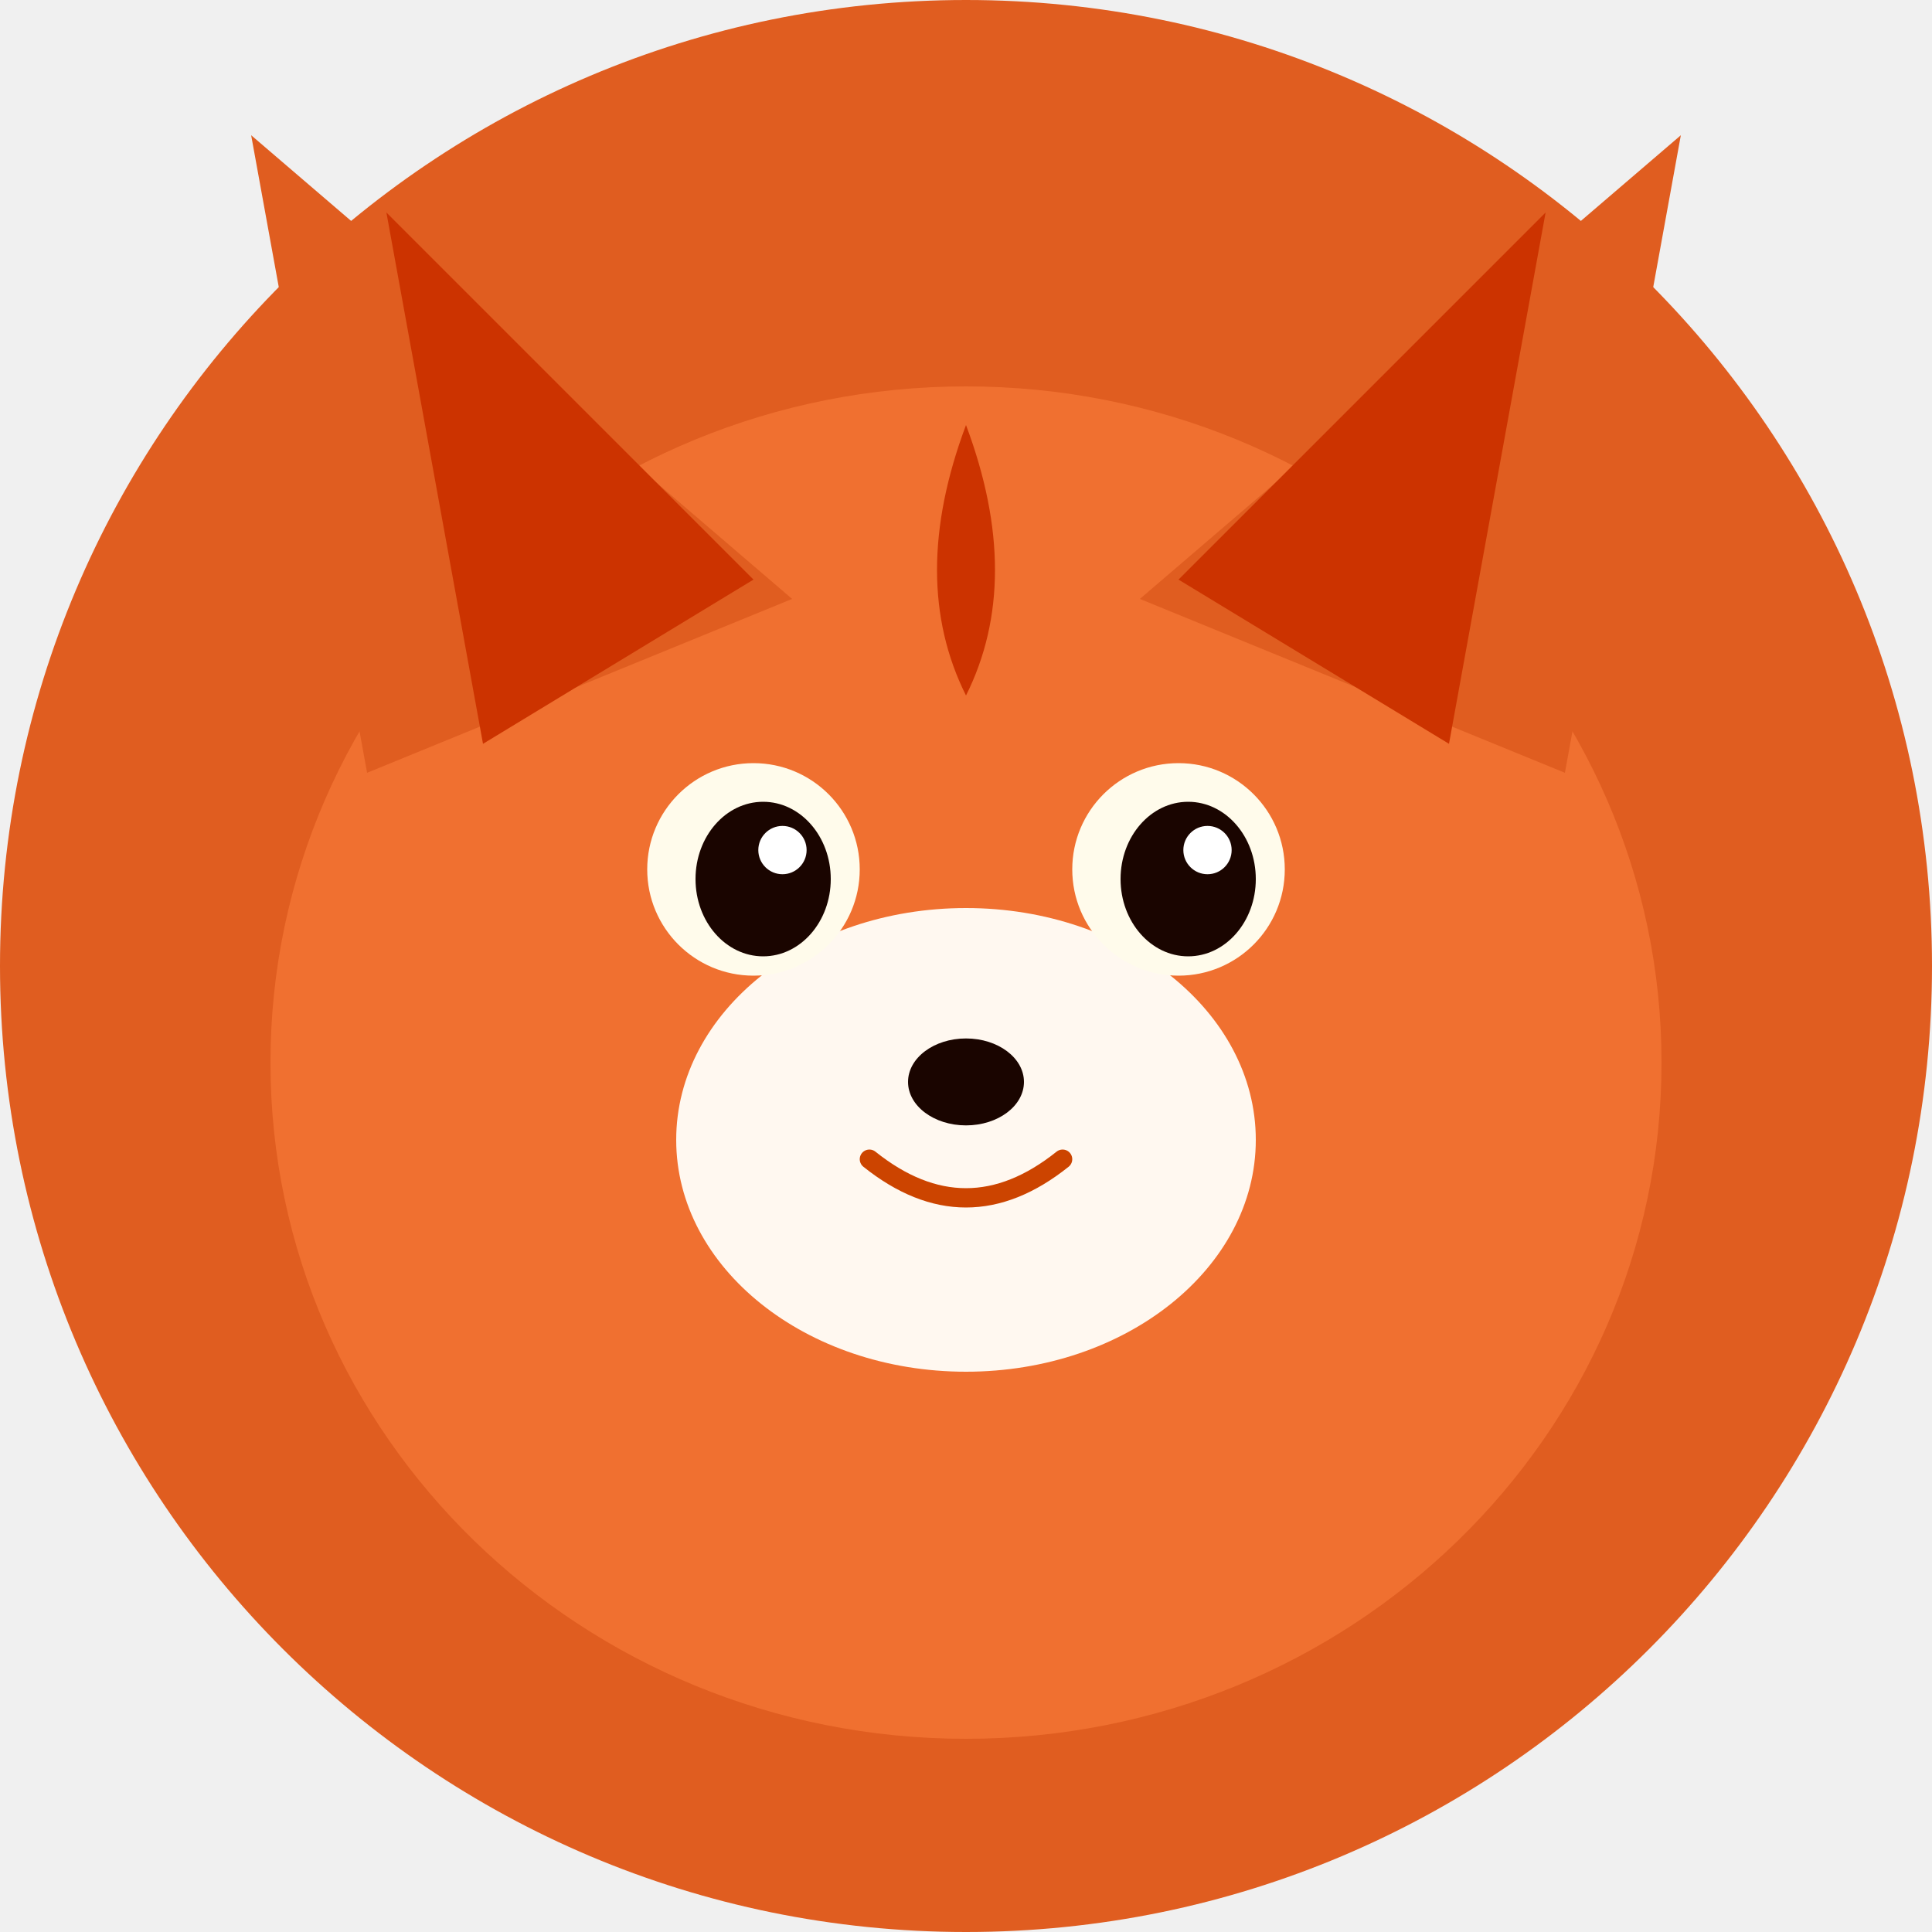
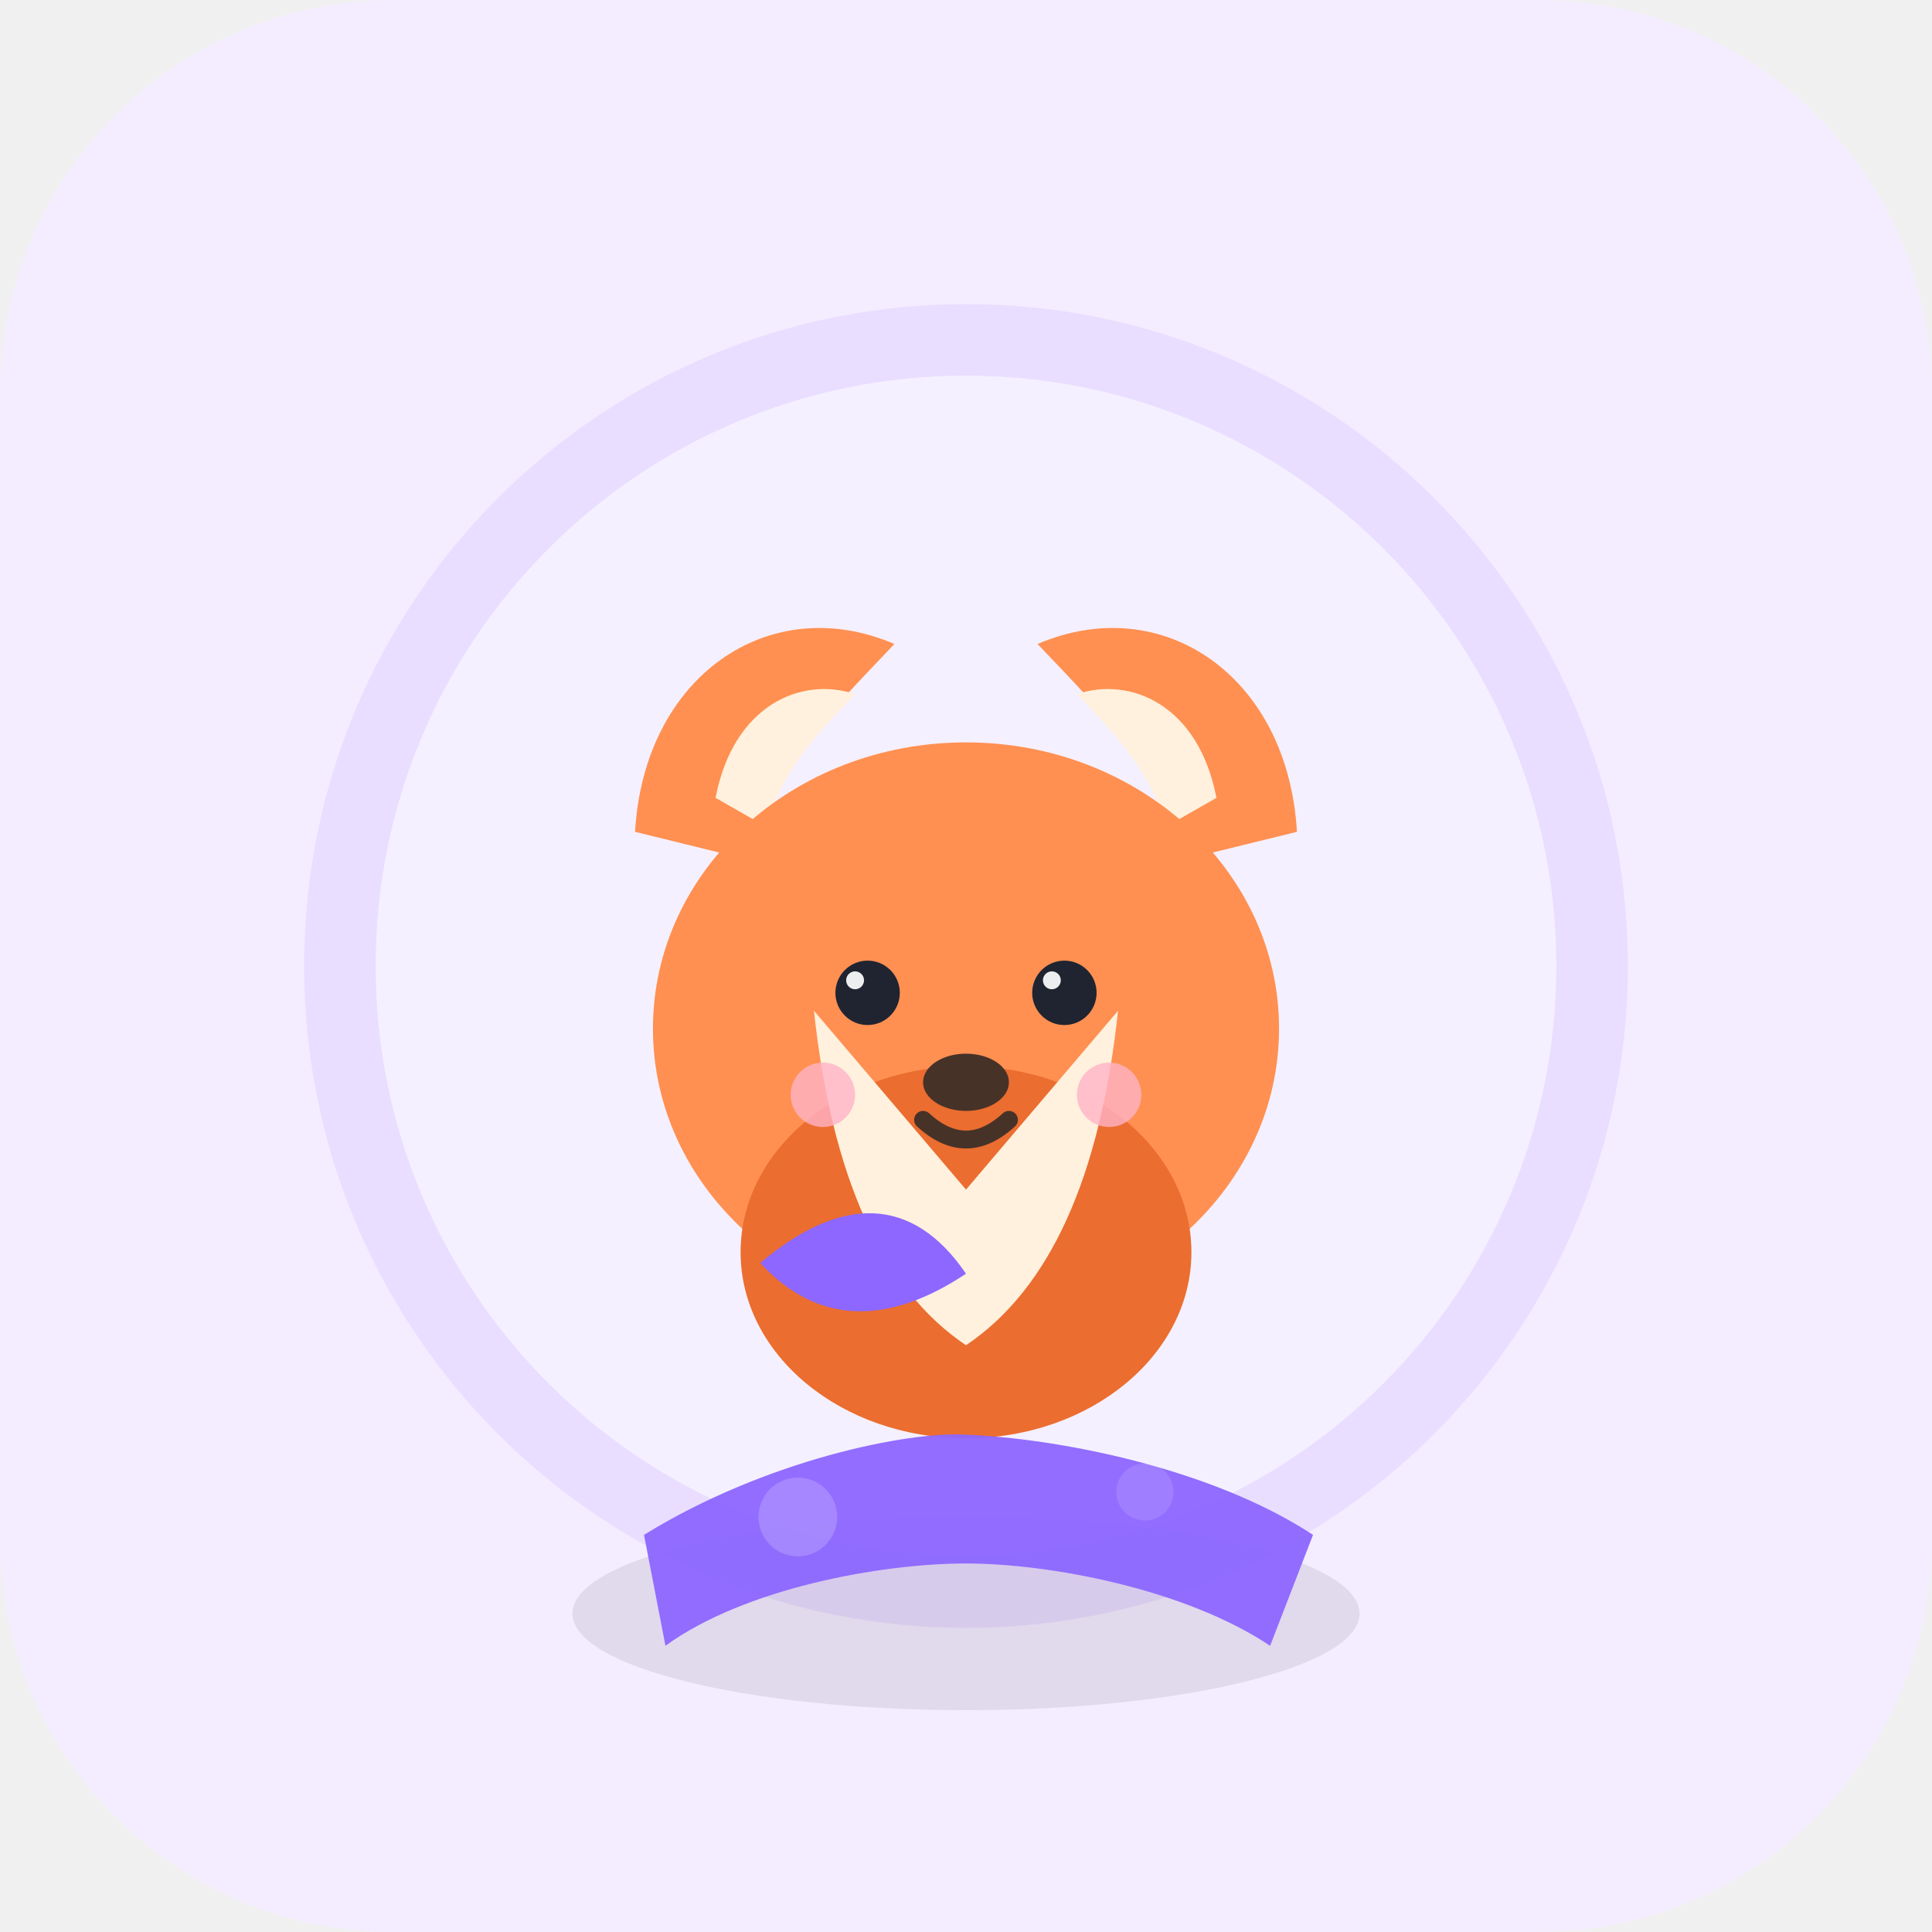
- <svg xmlns="http://www.w3.org/2000/svg" viewBox="0 0 200 200">
-   <circle cx="100" cy="100" r="100" fill="#E05D20" />
-   <ellipse cx="100" cy="110" rx="72" ry="70" fill="#F07030" />
-   <path d="M38,80 L26,14 L82,62 Z" fill="#E05D20" />
-   <path d="M50,77 L40,22 L78,60 Z" fill="#CC3300" />
-   <path d="M162,80 L174,14 L118,62 Z" fill="#E05D20" />
-   <path d="M150,77 L160,22 L122,60 Z" fill="#CC3300" />
-   <path d="M100,44 Q106,60 100,72 Q94,60 100,44 Z" fill="#CC3300" />
-   <ellipse cx="100" cy="118" rx="30" ry="24" fill="#FFF8F0" />
-   <circle cx="78" cy="90" r="11" fill="#FFFBEB" />
-   <circle cx="122" cy="90" r="11" fill="#FFFBEB" />
-   <ellipse cx="79" cy="91" rx="7" ry="8" fill="#1A0500" />
-   <ellipse cx="123" cy="91" rx="7" ry="8" fill="#1A0500" />
-   <circle cx="81" cy="88" r="2.5" fill="white" />
-   <circle cx="125" cy="88" r="2.5" fill="white" />
-   <ellipse cx="100" cy="112" rx="6" ry="4.5" fill="#1A0500" />
-   <path d="M90,120 Q100,128 110,120" stroke="#CC4400" stroke-width="2" fill="none" stroke-linecap="round" />
+ <svg xmlns="http://www.w3.org/2000/svg" width="1080" height="1080" viewBox="0 0 1080 1080">
+   <rect width="1080" height="1080" rx="220" fill="#f4edff" />
+   <circle cx="540" cy="540" r="370" fill="#cdb7ff" opacity="0.28" />
+   <circle cx="540" cy="540" r="330" fill="#ffffff" opacity="0.55" />
+   <ellipse cx="540" cy="902" rx="220" ry="54" fill="#31233b" opacity="0.10" />
+   <path d="M355 465 C360 378 430 330 500 360 C460 402 434 428 416 480 Z" fill="#ff9051" />
+   <path d="M725 465 C720 378 650 330 580 360 C620 402 646 428 664 480 Z" fill="#ff9051" />
+   <path d="M400 446 C410 394 448 378 478 388 C455 412 438 430 428 462 Z" fill="#fff1dd" />
+   <path d="M680 446 C670 394 632 378 602 388 C625 412 642 430 652 462 Z" fill="#fff1dd" />
+   <ellipse cx="540" cy="575" rx="175" ry="160" fill="#ff9051" />
+   <ellipse cx="540" cy="700" rx="126" ry="104" fill="#eb6d2f" />
+   <path d="M455 565 L540 665 L625 565 Q610 705 540 752 Q470 705 455 565" fill="#fff1dd" />
+   <circle cx="485" cy="555" r="18" fill="#1f2430" />
+   <circle cx="595" cy="555" r="18" fill="#1f2430" />
+   <circle cx="478" cy="548" r="5" fill="#ffffff" opacity="0.92" />
+   <circle cx="588" cy="548" r="5" fill="#ffffff" opacity="0.92" />
+   <ellipse cx="540" cy="605" rx="24" ry="16" fill="#473228" />
+   <path d="M516 626 Q540 648 564 626" stroke="#473228" stroke-width="10" stroke-linecap="round" fill="none" />
+   <circle cx="460" cy="612" r="18" fill="#ffb3c7" opacity="0.8" />
+   <circle cx="620" cy="612" r="18" fill="#ffb3c7" opacity="0.8" />
+   <path d="M425 706 C470 668 510 668 540 712 C498 740 458 742 425 706" fill="#8d67ff" />
+   <path d="M360 858 C428 816 508 800 540 802 C590 804 676 820 734 858 L710 920 C662 888 586 874 540 874 C492 874 416 888 372 920 Z" fill="#8d67ff" opacity="0.95" />
+   <circle cx="446" cy="848" r="22" fill="#ffffff" opacity="0.18" />
+   <circle cx="640" cy="834" r="16" fill="#ffffff" opacity="0.12" />
</svg>
